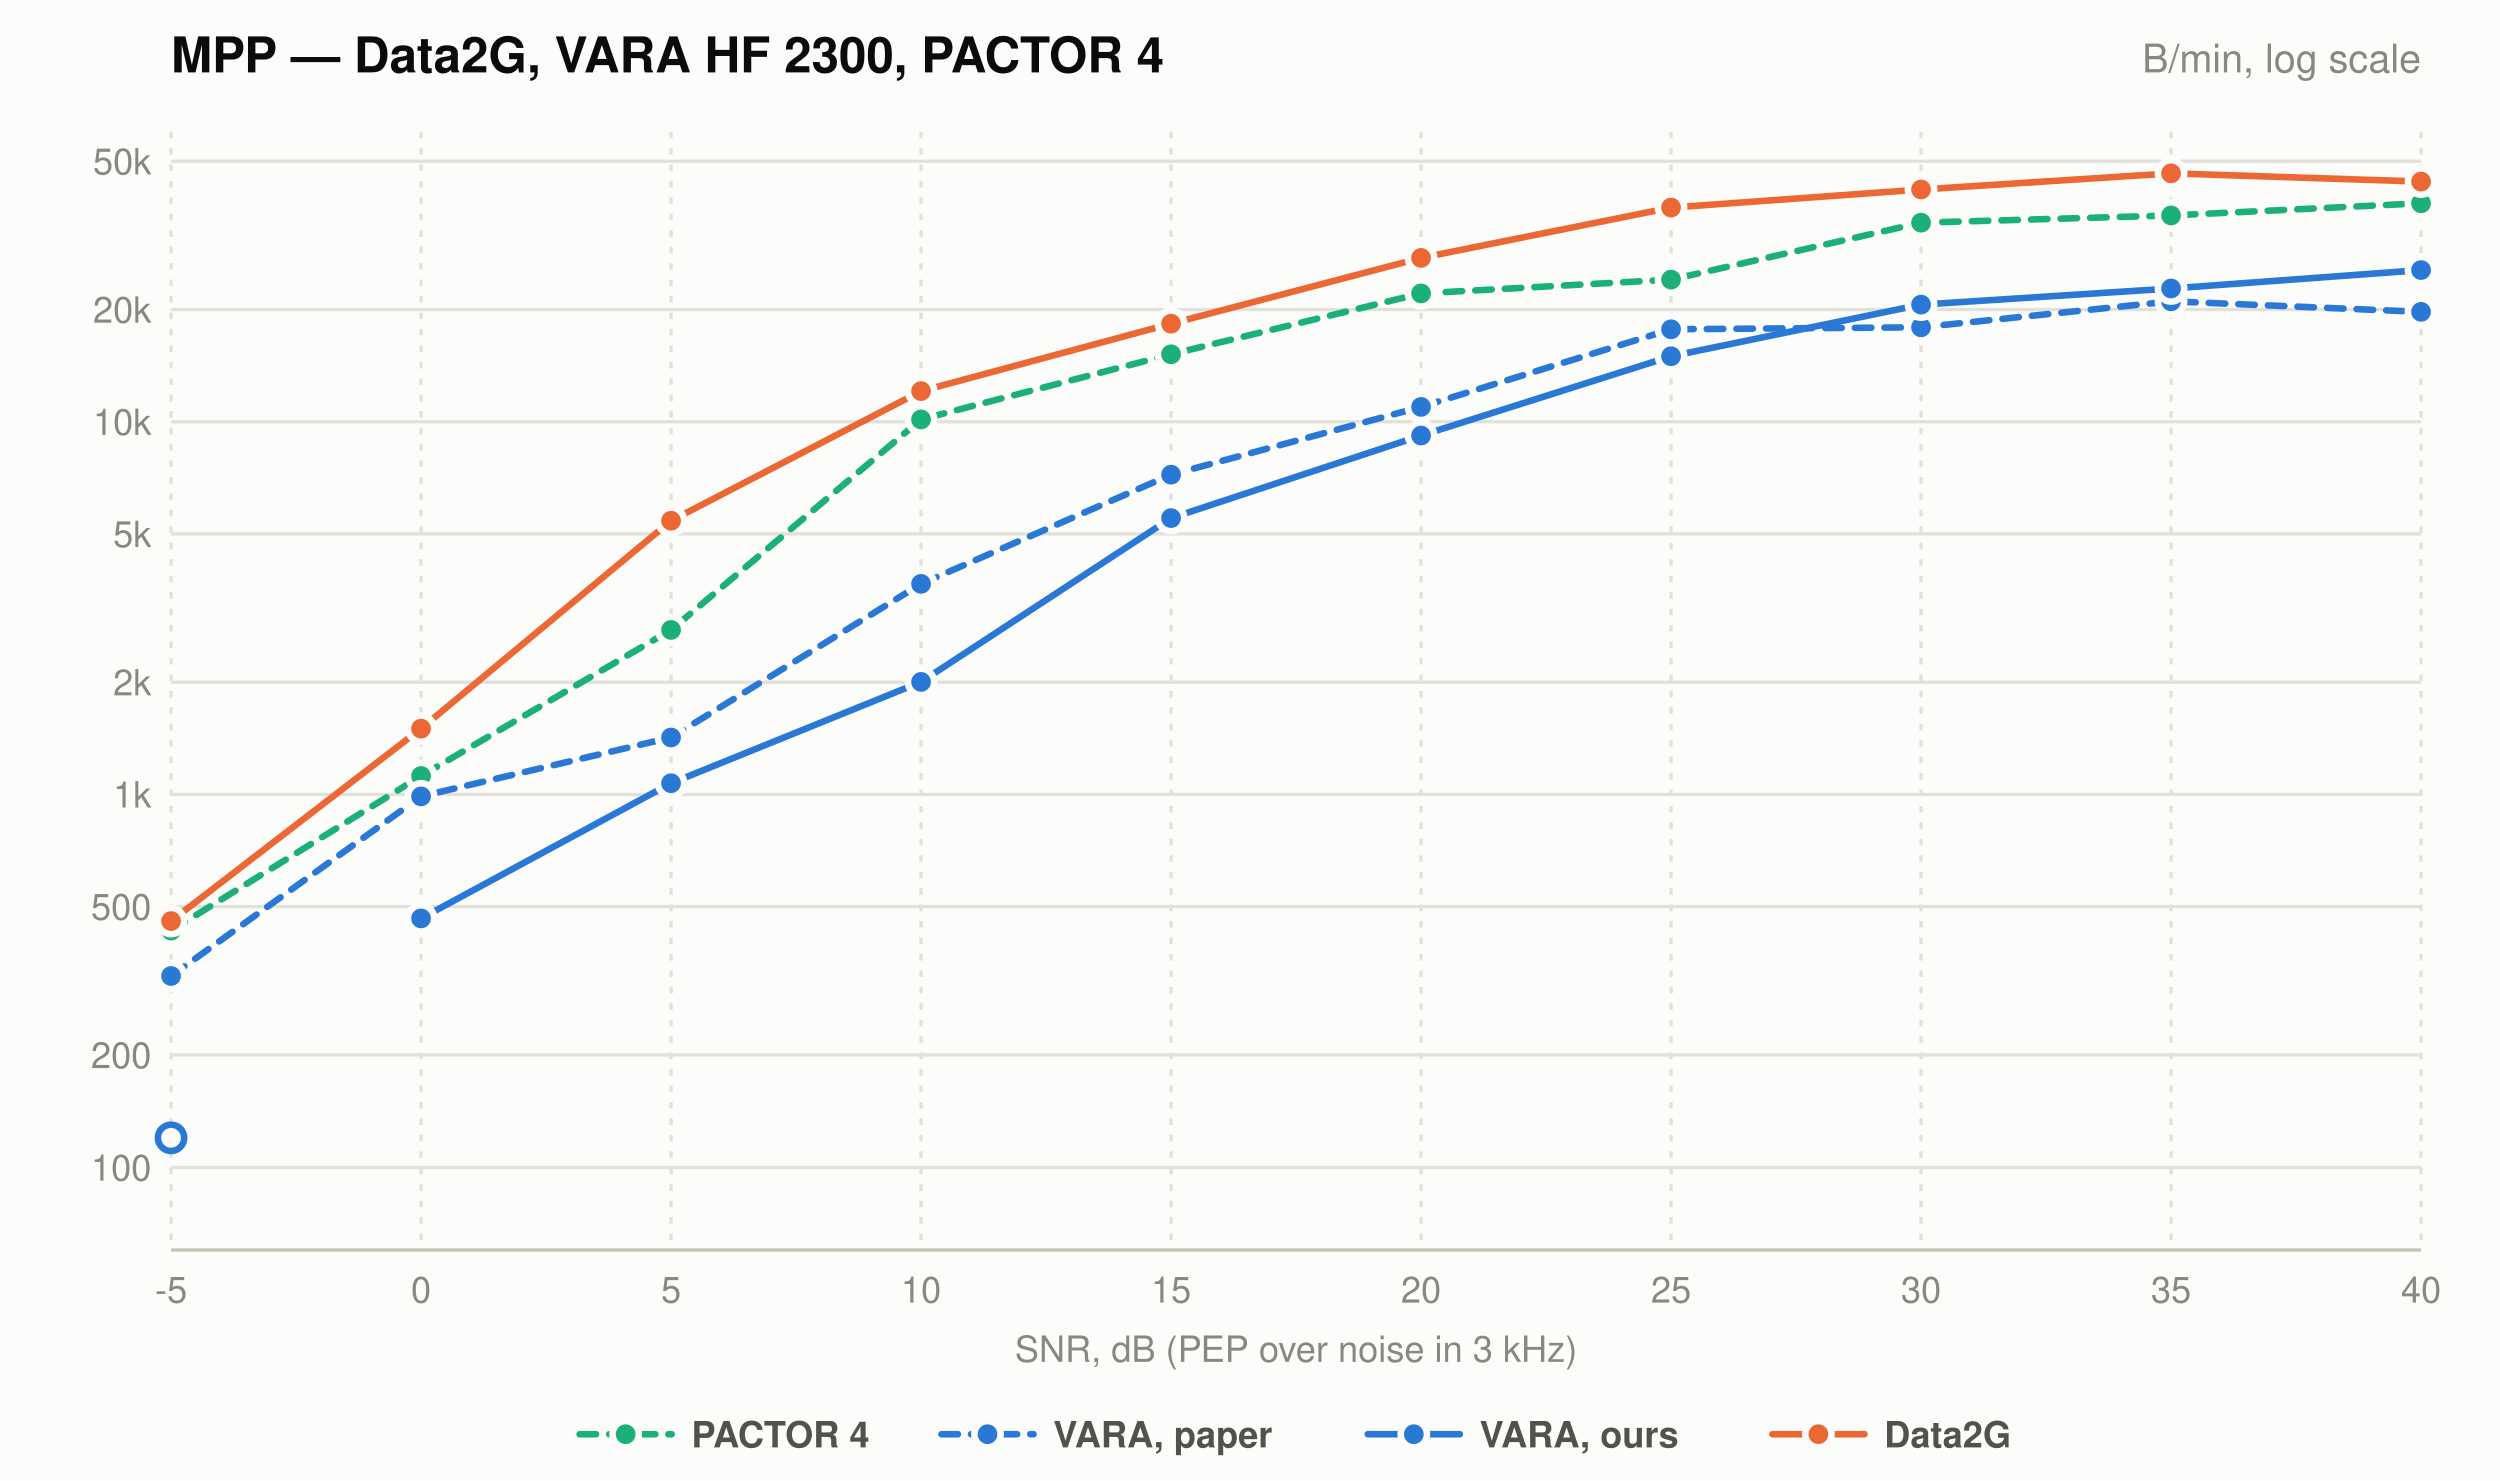
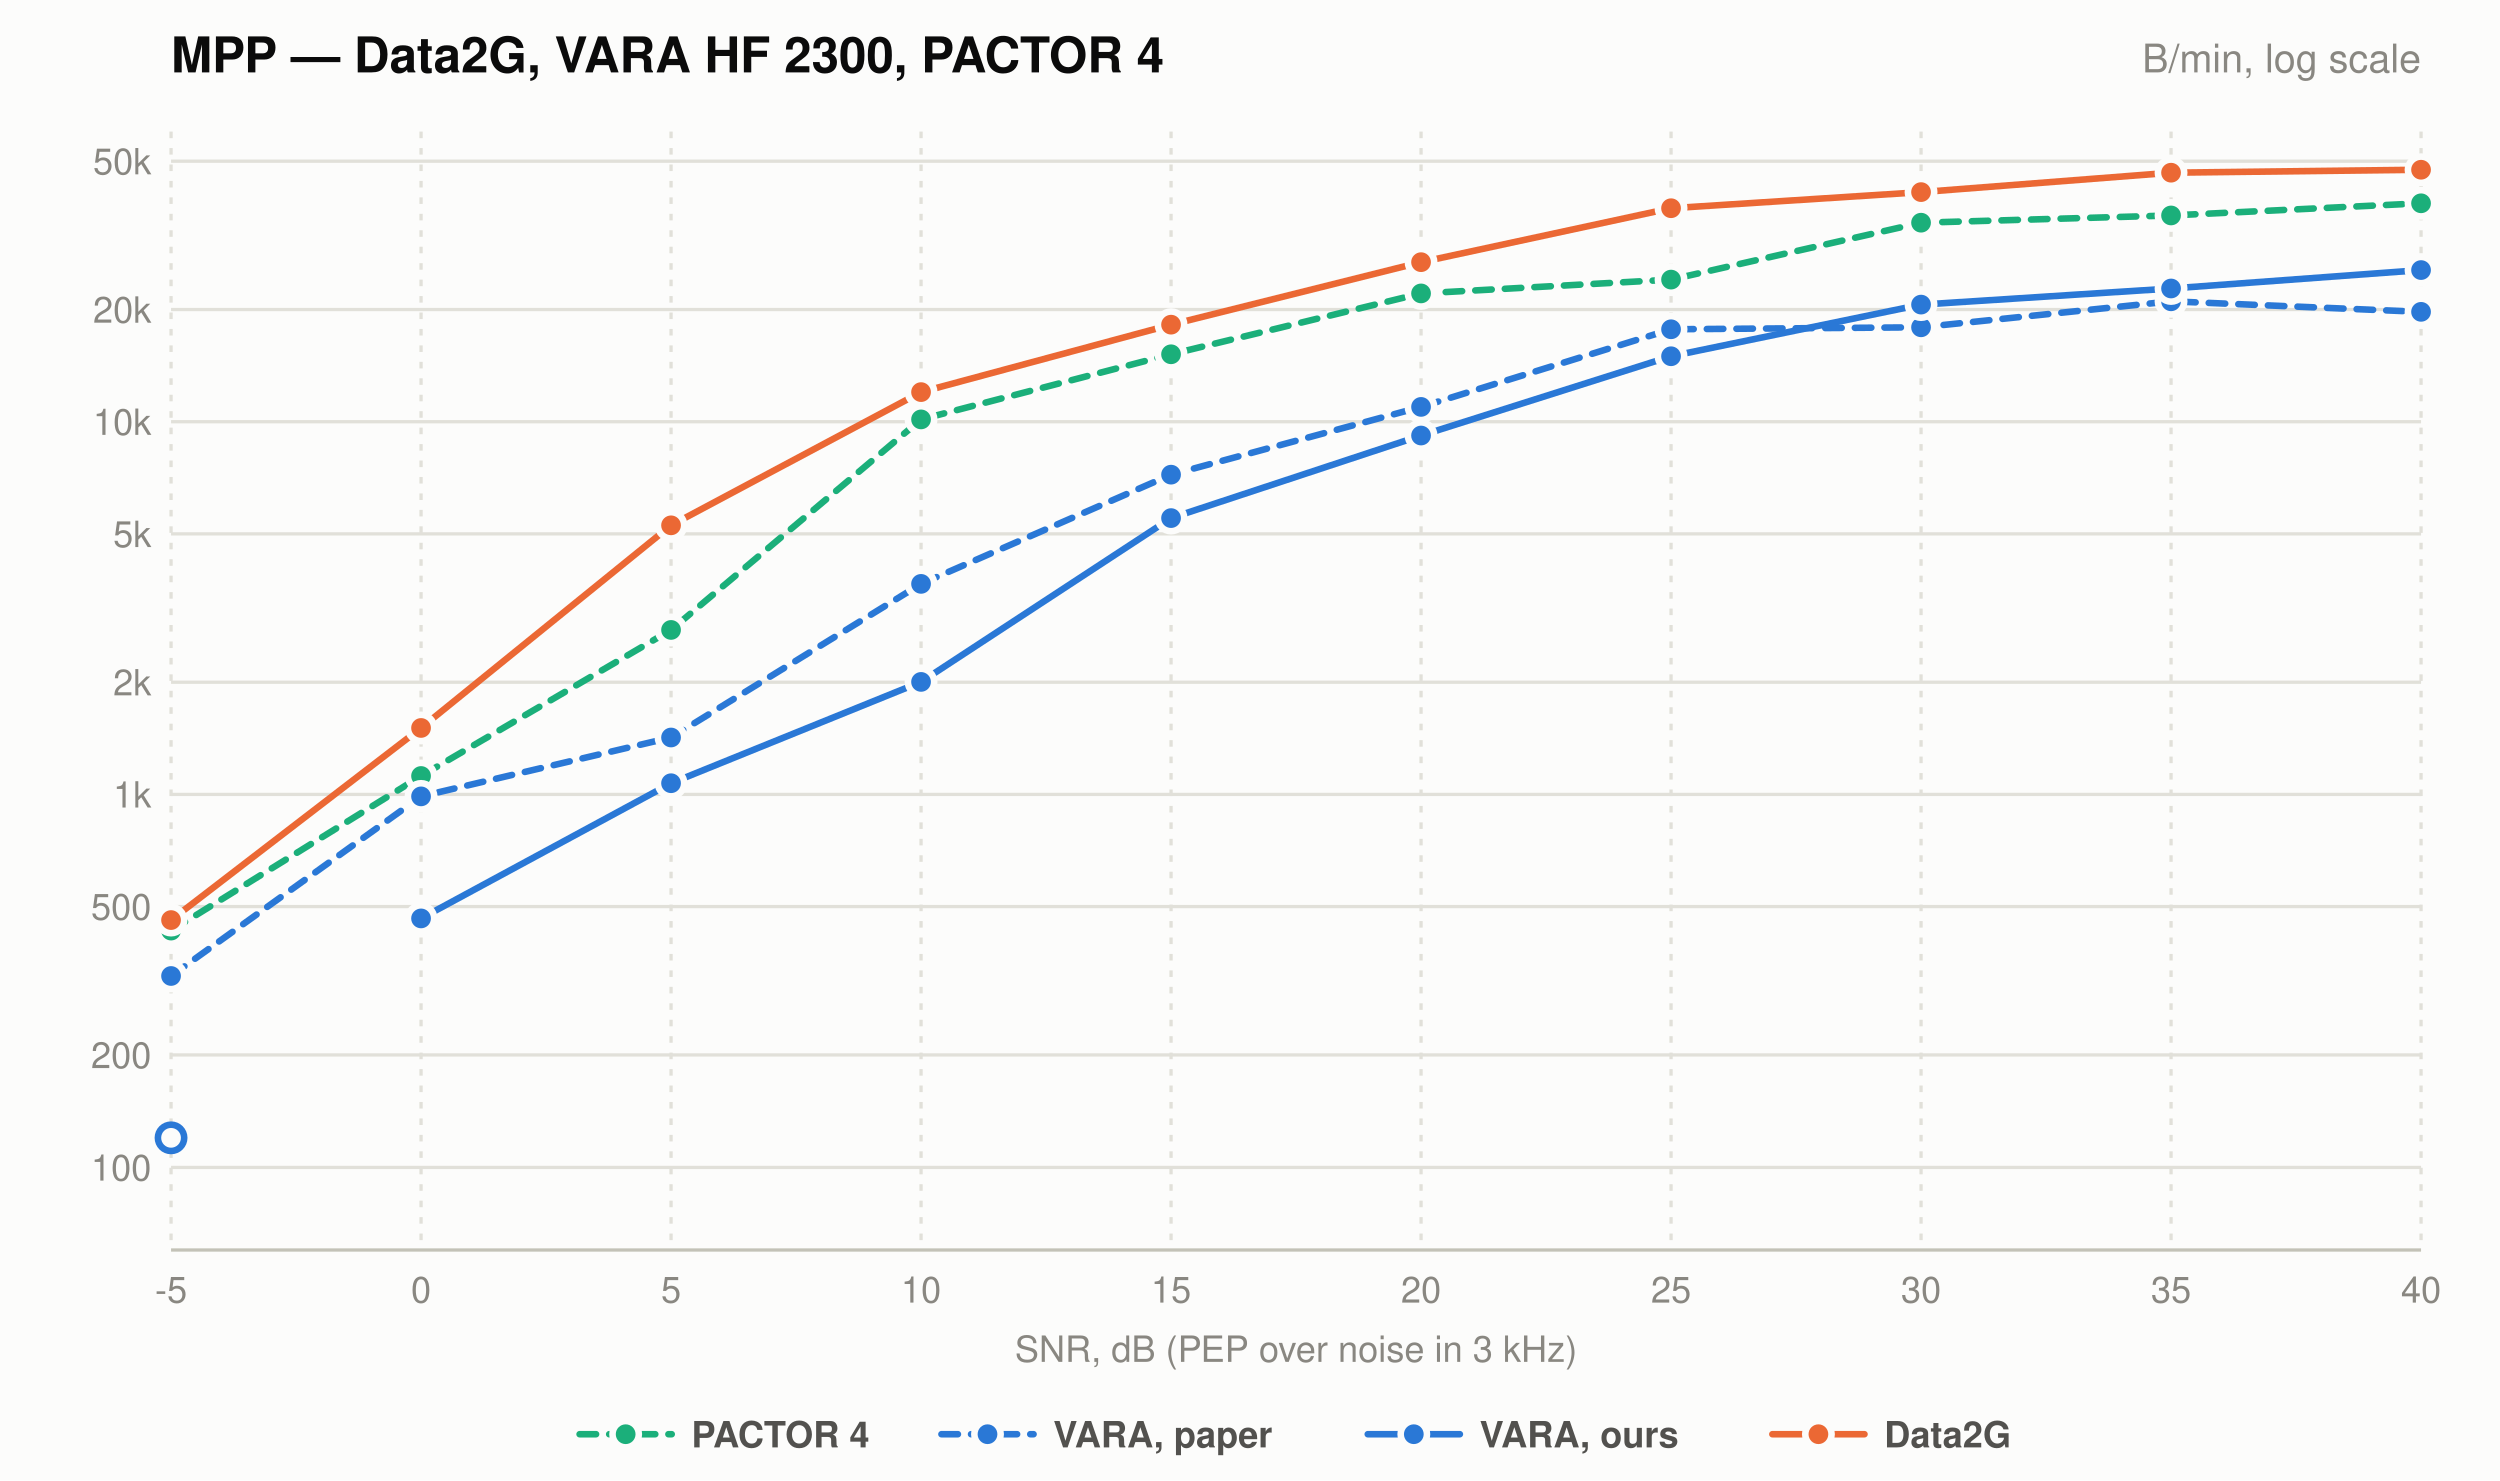
<svg xmlns="http://www.w3.org/2000/svg" viewBox="0 0 760 450" width="760" height="450" font-family="-apple-system, BlinkMacSystemFont, 'Segoe UI', Helvetica, Arial, sans-serif">
  <rect width="760" height="450" fill="#fcfcfb" />
  <text x="52" y="22" font-size="15" font-weight="600" fill="#0b0b0b">MPP — Data2G, VARA HF 2300, PACTOR 4</text>
  <text x="736" y="22" font-size="12" fill="#898781" text-anchor="end">B/min, log scale</text>
  <line x1="52" x2="736" y1="354.9" y2="354.9" stroke="#e1e0d9" />
  <text x="46" y="358.9" font-size="11" fill="#898781" text-anchor="end">100</text>
  <line x1="52" x2="736" y1="320.7" y2="320.7" stroke="#e1e0d9" />
  <text x="46" y="324.7" font-size="11" fill="#898781" text-anchor="end">200</text>
  <line x1="52" x2="736" y1="275.6" y2="275.6" stroke="#e1e0d9" />
  <text x="46" y="279.6" font-size="11" fill="#898781" text-anchor="end">500</text>
  <line x1="52" x2="736" y1="241.5" y2="241.5" stroke="#e1e0d9" />
  <text x="46" y="245.5" font-size="11" fill="#898781" text-anchor="end">1k</text>
  <line x1="52" x2="736" y1="207.4" y2="207.4" stroke="#e1e0d9" />
  <text x="46" y="211.4" font-size="11" fill="#898781" text-anchor="end">2k</text>
  <line x1="52" x2="736" y1="162.3" y2="162.3" stroke="#e1e0d9" />
  <text x="46" y="166.3" font-size="11" fill="#898781" text-anchor="end">5k</text>
  <line x1="52" x2="736" y1="128.2" y2="128.2" stroke="#e1e0d9" />
  <text x="46" y="132.2" font-size="11" fill="#898781" text-anchor="end">10k</text>
  <line x1="52" x2="736" y1="94.1" y2="94.1" stroke="#e1e0d9" />
  <text x="46" y="98.1" font-size="11" fill="#898781" text-anchor="end">20k</text>
  <line x1="52" x2="736" y1="49.0" y2="49.0" stroke="#e1e0d9" />
  <text x="46" y="53.0" font-size="11" fill="#898781" text-anchor="end">50k</text>
  <line x1="52.0" x2="52.0" y1="40" y2="380" stroke="#e1e0d9" stroke-dasharray="2 3" />
  <text x="52.0" y="396" font-size="11" fill="#898781" text-anchor="middle">-5</text>
  <line x1="128.0" x2="128.0" y1="40" y2="380" stroke="#e1e0d9" stroke-dasharray="2 3" />
  <text x="128.0" y="396" font-size="11" fill="#898781" text-anchor="middle">0</text>
  <line x1="204.0" x2="204.0" y1="40" y2="380" stroke="#e1e0d9" stroke-dasharray="2 3" />
  <text x="204.0" y="396" font-size="11" fill="#898781" text-anchor="middle">5</text>
  <line x1="280.0" x2="280.0" y1="40" y2="380" stroke="#e1e0d9" stroke-dasharray="2 3" />
  <text x="280.0" y="396" font-size="11" fill="#898781" text-anchor="middle">10</text>
  <line x1="356.0" x2="356.0" y1="40" y2="380" stroke="#e1e0d9" stroke-dasharray="2 3" />
  <text x="356.0" y="396" font-size="11" fill="#898781" text-anchor="middle">15</text>
  <line x1="432.0" x2="432.0" y1="40" y2="380" stroke="#e1e0d9" stroke-dasharray="2 3" />
  <text x="432.0" y="396" font-size="11" fill="#898781" text-anchor="middle">20</text>
  <line x1="508.0" x2="508.0" y1="40" y2="380" stroke="#e1e0d9" stroke-dasharray="2 3" />
  <text x="508.0" y="396" font-size="11" fill="#898781" text-anchor="middle">25</text>
  <line x1="584.0" x2="584.0" y1="40" y2="380" stroke="#e1e0d9" stroke-dasharray="2 3" />
  <text x="584.0" y="396" font-size="11" fill="#898781" text-anchor="middle">30</text>
  <line x1="660.0" x2="660.0" y1="40" y2="380" stroke="#e1e0d9" stroke-dasharray="2 3" />
  <text x="660.0" y="396" font-size="11" fill="#898781" text-anchor="middle">35</text>
  <line x1="736.0" x2="736.0" y1="40" y2="380" stroke="#e1e0d9" stroke-dasharray="2 3" />
  <text x="736.0" y="396" font-size="11" fill="#898781" text-anchor="middle">40</text>
  <line x1="52" x2="736" y1="380" y2="380" stroke="#c3c2b7" />
  <text x="394.0" y="414" font-size="11" fill="#898781" text-anchor="middle">SNR, dB (PEP over noise in 3 kHz)</text>
  <path d="M52.0,282.9L128.0,235.9L204.0,191.5L280.0,127.5L356.0,107.7L432.0,89.2L508.0,85.0L584.0,67.7L660.0,65.5L736.0,61.8" fill="none" stroke="#1baf7a" stroke-width="2" stroke-linejoin="round" stroke-linecap="round" stroke-dasharray="5 4" />
  <circle cx="52.0" cy="282.9" r="4" fill="#1baf7a" stroke="#fcfcfb" stroke-width="2" />
  <circle cx="128.0" cy="235.9" r="4" fill="#1baf7a" stroke="#fcfcfb" stroke-width="2" />
  <circle cx="204.0" cy="191.5" r="4" fill="#1baf7a" stroke="#fcfcfb" stroke-width="2" />
  <circle cx="280.0" cy="127.5" r="4" fill="#1baf7a" stroke="#fcfcfb" stroke-width="2" />
  <circle cx="356.0" cy="107.7" r="4" fill="#1baf7a" stroke="#fcfcfb" stroke-width="2" />
  <circle cx="432.0" cy="89.2" r="4" fill="#1baf7a" stroke="#fcfcfb" stroke-width="2" />
  <circle cx="508.0" cy="85.0" r="4" fill="#1baf7a" stroke="#fcfcfb" stroke-width="2" />
  <circle cx="584.0" cy="67.7" r="4" fill="#1baf7a" stroke="#fcfcfb" stroke-width="2" />
  <circle cx="660.0" cy="65.5" r="4" fill="#1baf7a" stroke="#fcfcfb" stroke-width="2" />
  <circle cx="736.0" cy="61.8" r="4" fill="#1baf7a" stroke="#fcfcfb" stroke-width="2" />
  <path d="M52.0,296.7L128.0,242.1L204.0,224.2L280.0,177.5L356.0,144.3L432.0,123.7L508.0,100.1L584.0,99.5L660.0,91.6L736.0,94.8" fill="none" stroke="#2a78d6" stroke-width="2" stroke-linejoin="round" stroke-linecap="round" stroke-dasharray="5 4" />
  <circle cx="52.0" cy="296.7" r="4" fill="#2a78d6" stroke="#fcfcfb" stroke-width="2" />
  <circle cx="128.0" cy="242.1" r="4" fill="#2a78d6" stroke="#fcfcfb" stroke-width="2" />
  <circle cx="204.0" cy="224.2" r="4" fill="#2a78d6" stroke="#fcfcfb" stroke-width="2" />
  <circle cx="280.0" cy="177.5" r="4" fill="#2a78d6" stroke="#fcfcfb" stroke-width="2" />
  <circle cx="356.0" cy="144.3" r="4" fill="#2a78d6" stroke="#fcfcfb" stroke-width="2" />
  <circle cx="432.0" cy="123.7" r="4" fill="#2a78d6" stroke="#fcfcfb" stroke-width="2" />
  <circle cx="508.0" cy="100.1" r="4" fill="#2a78d6" stroke="#fcfcfb" stroke-width="2" />
  <circle cx="584.0" cy="99.5" r="4" fill="#2a78d6" stroke="#fcfcfb" stroke-width="2" />
  <circle cx="660.0" cy="91.6" r="4" fill="#2a78d6" stroke="#fcfcfb" stroke-width="2" />
  <circle cx="736.0" cy="94.8" r="4" fill="#2a78d6" stroke="#fcfcfb" stroke-width="2" />
  <path d="M128.0,279.2L204.0,238.1L280.0,207.3L356.0,157.5L432.0,132.4L508.0,108.3L584.0,92.6L660.0,87.7L736.0,82.1" fill="none" stroke="#2a78d6" stroke-width="2" stroke-linejoin="round" stroke-linecap="round" />
  <circle cx="52.0" cy="345.9" r="4" fill="#fcfcfb" stroke="#2a78d6" stroke-width="2" />
  <circle cx="128.0" cy="279.2" r="4" fill="#2a78d6" stroke="#fcfcfb" stroke-width="2" />
  <circle cx="204.0" cy="238.1" r="4" fill="#2a78d6" stroke="#fcfcfb" stroke-width="2" />
  <circle cx="280.0" cy="207.3" r="4" fill="#2a78d6" stroke="#fcfcfb" stroke-width="2" />
  <circle cx="356.0" cy="157.5" r="4" fill="#2a78d6" stroke="#fcfcfb" stroke-width="2" />
  <circle cx="432.0" cy="132.4" r="4" fill="#2a78d6" stroke="#fcfcfb" stroke-width="2" />
  <circle cx="508.0" cy="108.3" r="4" fill="#2a78d6" stroke="#fcfcfb" stroke-width="2" />
  <circle cx="584.0" cy="92.6" r="4" fill="#2a78d6" stroke="#fcfcfb" stroke-width="2" />
  <circle cx="660.0" cy="87.7" r="4" fill="#2a78d6" stroke="#fcfcfb" stroke-width="2" />
  <circle cx="736.0" cy="82.1" r="4" fill="#2a78d6" stroke="#fcfcfb" stroke-width="2" />
-   <path d="M52.0,280.0L128.0,221.5L204.0,158.3L280.0,118.9L356.0,98.4L432.0,78.4L508.0,63.1L584.0,57.6L660.0,52.7L736.0,55.2" fill="none" stroke="#eb6834" stroke-width="2" stroke-linejoin="round" stroke-linecap="round" />
-   <circle cx="52.0" cy="280.0" r="4" fill="#eb6834" stroke="#fcfcfb" stroke-width="2" />
-   <circle cx="128.0" cy="221.5" r="4" fill="#eb6834" stroke="#fcfcfb" stroke-width="2" />
-   <circle cx="204.0" cy="158.3" r="4" fill="#eb6834" stroke="#fcfcfb" stroke-width="2" />
-   <circle cx="280.0" cy="118.9" r="4" fill="#eb6834" stroke="#fcfcfb" stroke-width="2" />
-   <circle cx="356.0" cy="98.4" r="4" fill="#eb6834" stroke="#fcfcfb" stroke-width="2" />
-   <circle cx="432.0" cy="78.4" r="4" fill="#eb6834" stroke="#fcfcfb" stroke-width="2" />
-   <circle cx="508.0" cy="63.1" r="4" fill="#eb6834" stroke="#fcfcfb" stroke-width="2" />
-   <circle cx="584.0" cy="57.6" r="4" fill="#eb6834" stroke="#fcfcfb" stroke-width="2" />
-   <circle cx="660.0" cy="52.7" r="4" fill="#eb6834" stroke="#fcfcfb" stroke-width="2" />
-   <circle cx="736.0" cy="55.2" r="4" fill="#eb6834" stroke="#fcfcfb" stroke-width="2" />
+   <path d="M52.0,279.7L128.0,221.3L204.0,159.7L280.0,119.2L356.0,98.7L432.0,79.7L508.0,63.3L584.0,58.4L660.0,52.5L736.0,51.6" fill="none" stroke="#eb6834" stroke-width="2" stroke-linejoin="round" stroke-linecap="round" />
+   <circle cx="52.0" cy="279.7" r="4" fill="#eb6834" stroke="#fcfcfb" stroke-width="2" />
+   <circle cx="128.0" cy="221.3" r="4" fill="#eb6834" stroke="#fcfcfb" stroke-width="2" />
+   <circle cx="204.0" cy="159.7" r="4" fill="#eb6834" stroke="#fcfcfb" stroke-width="2" />
+   <circle cx="280.0" cy="119.2" r="4" fill="#eb6834" stroke="#fcfcfb" stroke-width="2" />
+   <circle cx="356.0" cy="98.7" r="4" fill="#eb6834" stroke="#fcfcfb" stroke-width="2" />
+   <circle cx="432.0" cy="79.7" r="4" fill="#eb6834" stroke="#fcfcfb" stroke-width="2" />
+   <circle cx="508.0" cy="63.3" r="4" fill="#eb6834" stroke="#fcfcfb" stroke-width="2" />
+   <circle cx="584.0" cy="58.4" r="4" fill="#eb6834" stroke="#fcfcfb" stroke-width="2" />
+   <circle cx="660.0" cy="52.5" r="4" fill="#eb6834" stroke="#fcfcfb" stroke-width="2" />
+   <circle cx="736.0" cy="51.6" r="4" fill="#eb6834" stroke="#fcfcfb" stroke-width="2" />
  <line x1="176.2" x2="204.2" y1="436" y2="436" stroke="#1baf7a" stroke-width="2" stroke-linecap="round" stroke-dasharray="5 4" />
  <circle cx="190.2" cy="436" r="4" fill="#1baf7a" stroke="#fcfcfb" stroke-width="2" />
  <text x="210.2" y="440" font-size="11" font-weight="600" fill="#52514e">PACTOR 4</text>
  <line x1="286.2" x2="314.2" y1="436" y2="436" stroke="#2a78d6" stroke-width="2" stroke-linecap="round" stroke-dasharray="5 4" />
  <circle cx="300.2" cy="436" r="4" fill="#2a78d6" stroke="#fcfcfb" stroke-width="2" />
  <text x="320.2" y="440" font-size="11" font-weight="600" fill="#52514e">VARA, paper</text>
  <line x1="415.8" x2="443.8" y1="436" y2="436" stroke="#2a78d6" stroke-width="2" stroke-linecap="round" />
  <circle cx="429.8" cy="436" r="4" fill="#2a78d6" stroke="#fcfcfb" stroke-width="2" />
  <text x="449.8" y="440" font-size="11" font-weight="600" fill="#52514e">VARA, ours</text>
  <line x1="538.8" x2="566.8" y1="436" y2="436" stroke="#eb6834" stroke-width="2" stroke-linecap="round" />
  <circle cx="552.8" cy="436" r="4" fill="#eb6834" stroke="#fcfcfb" stroke-width="2" />
  <text x="572.8" y="440" font-size="11" font-weight="600" fill="#52514e">Data2G</text>
</svg>
